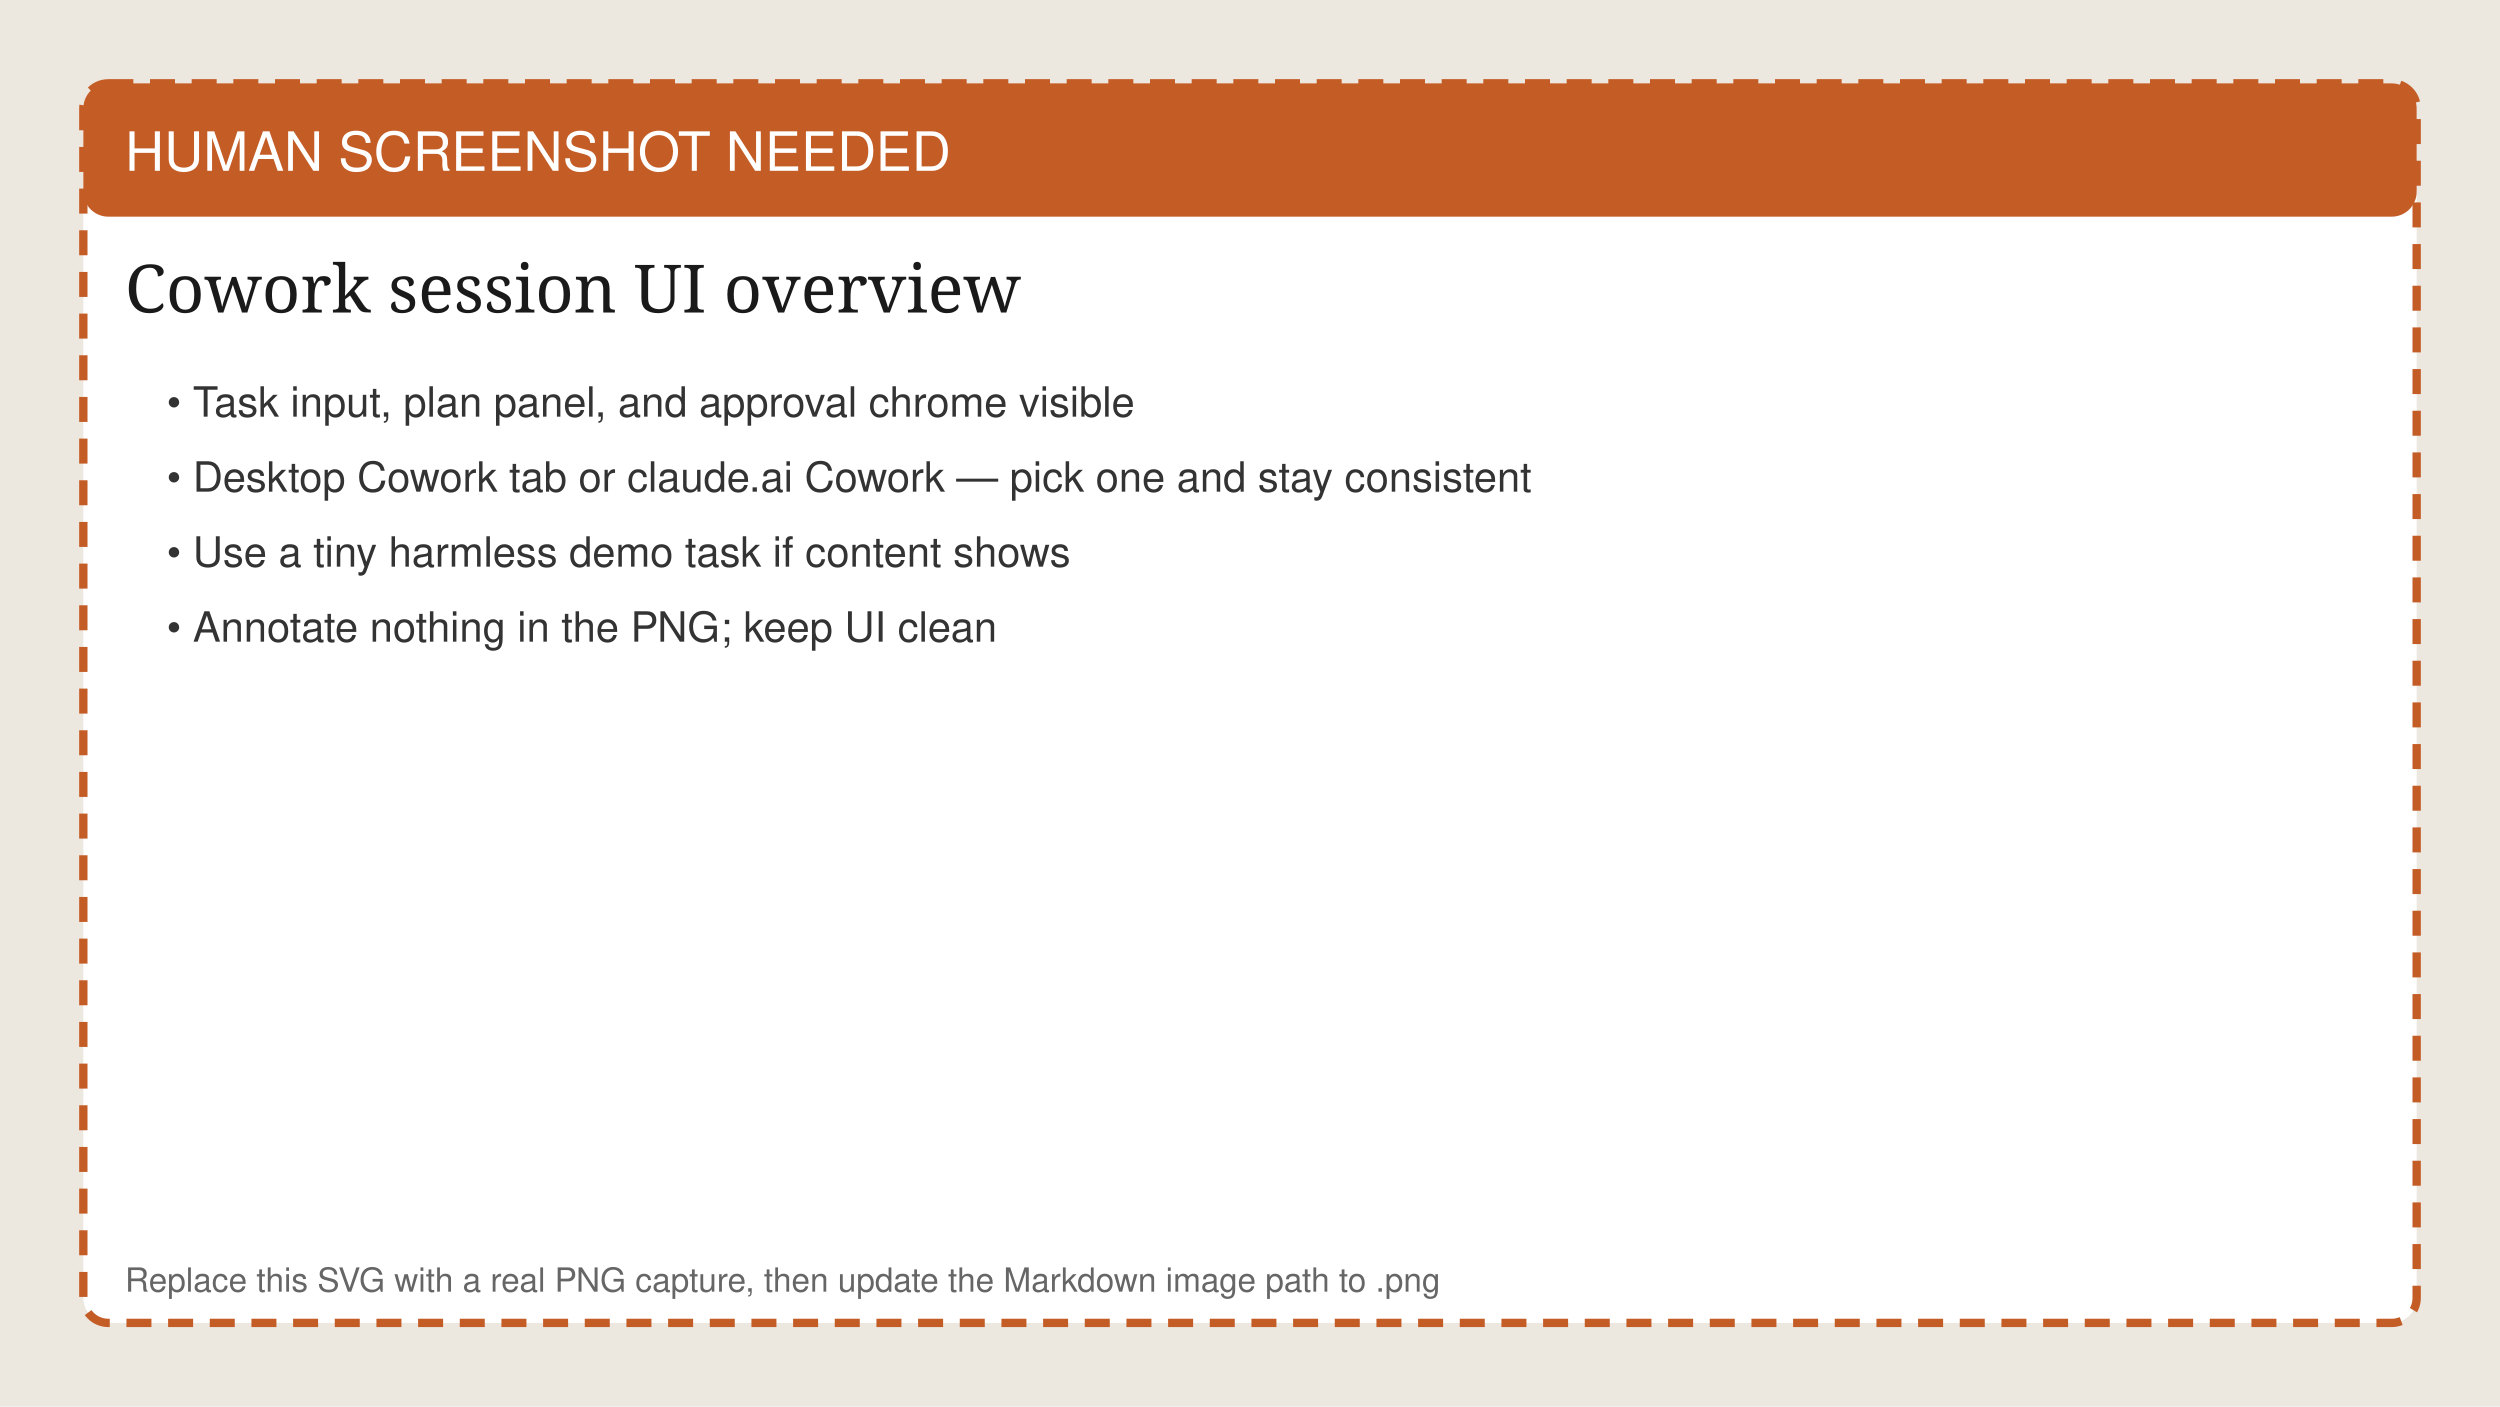
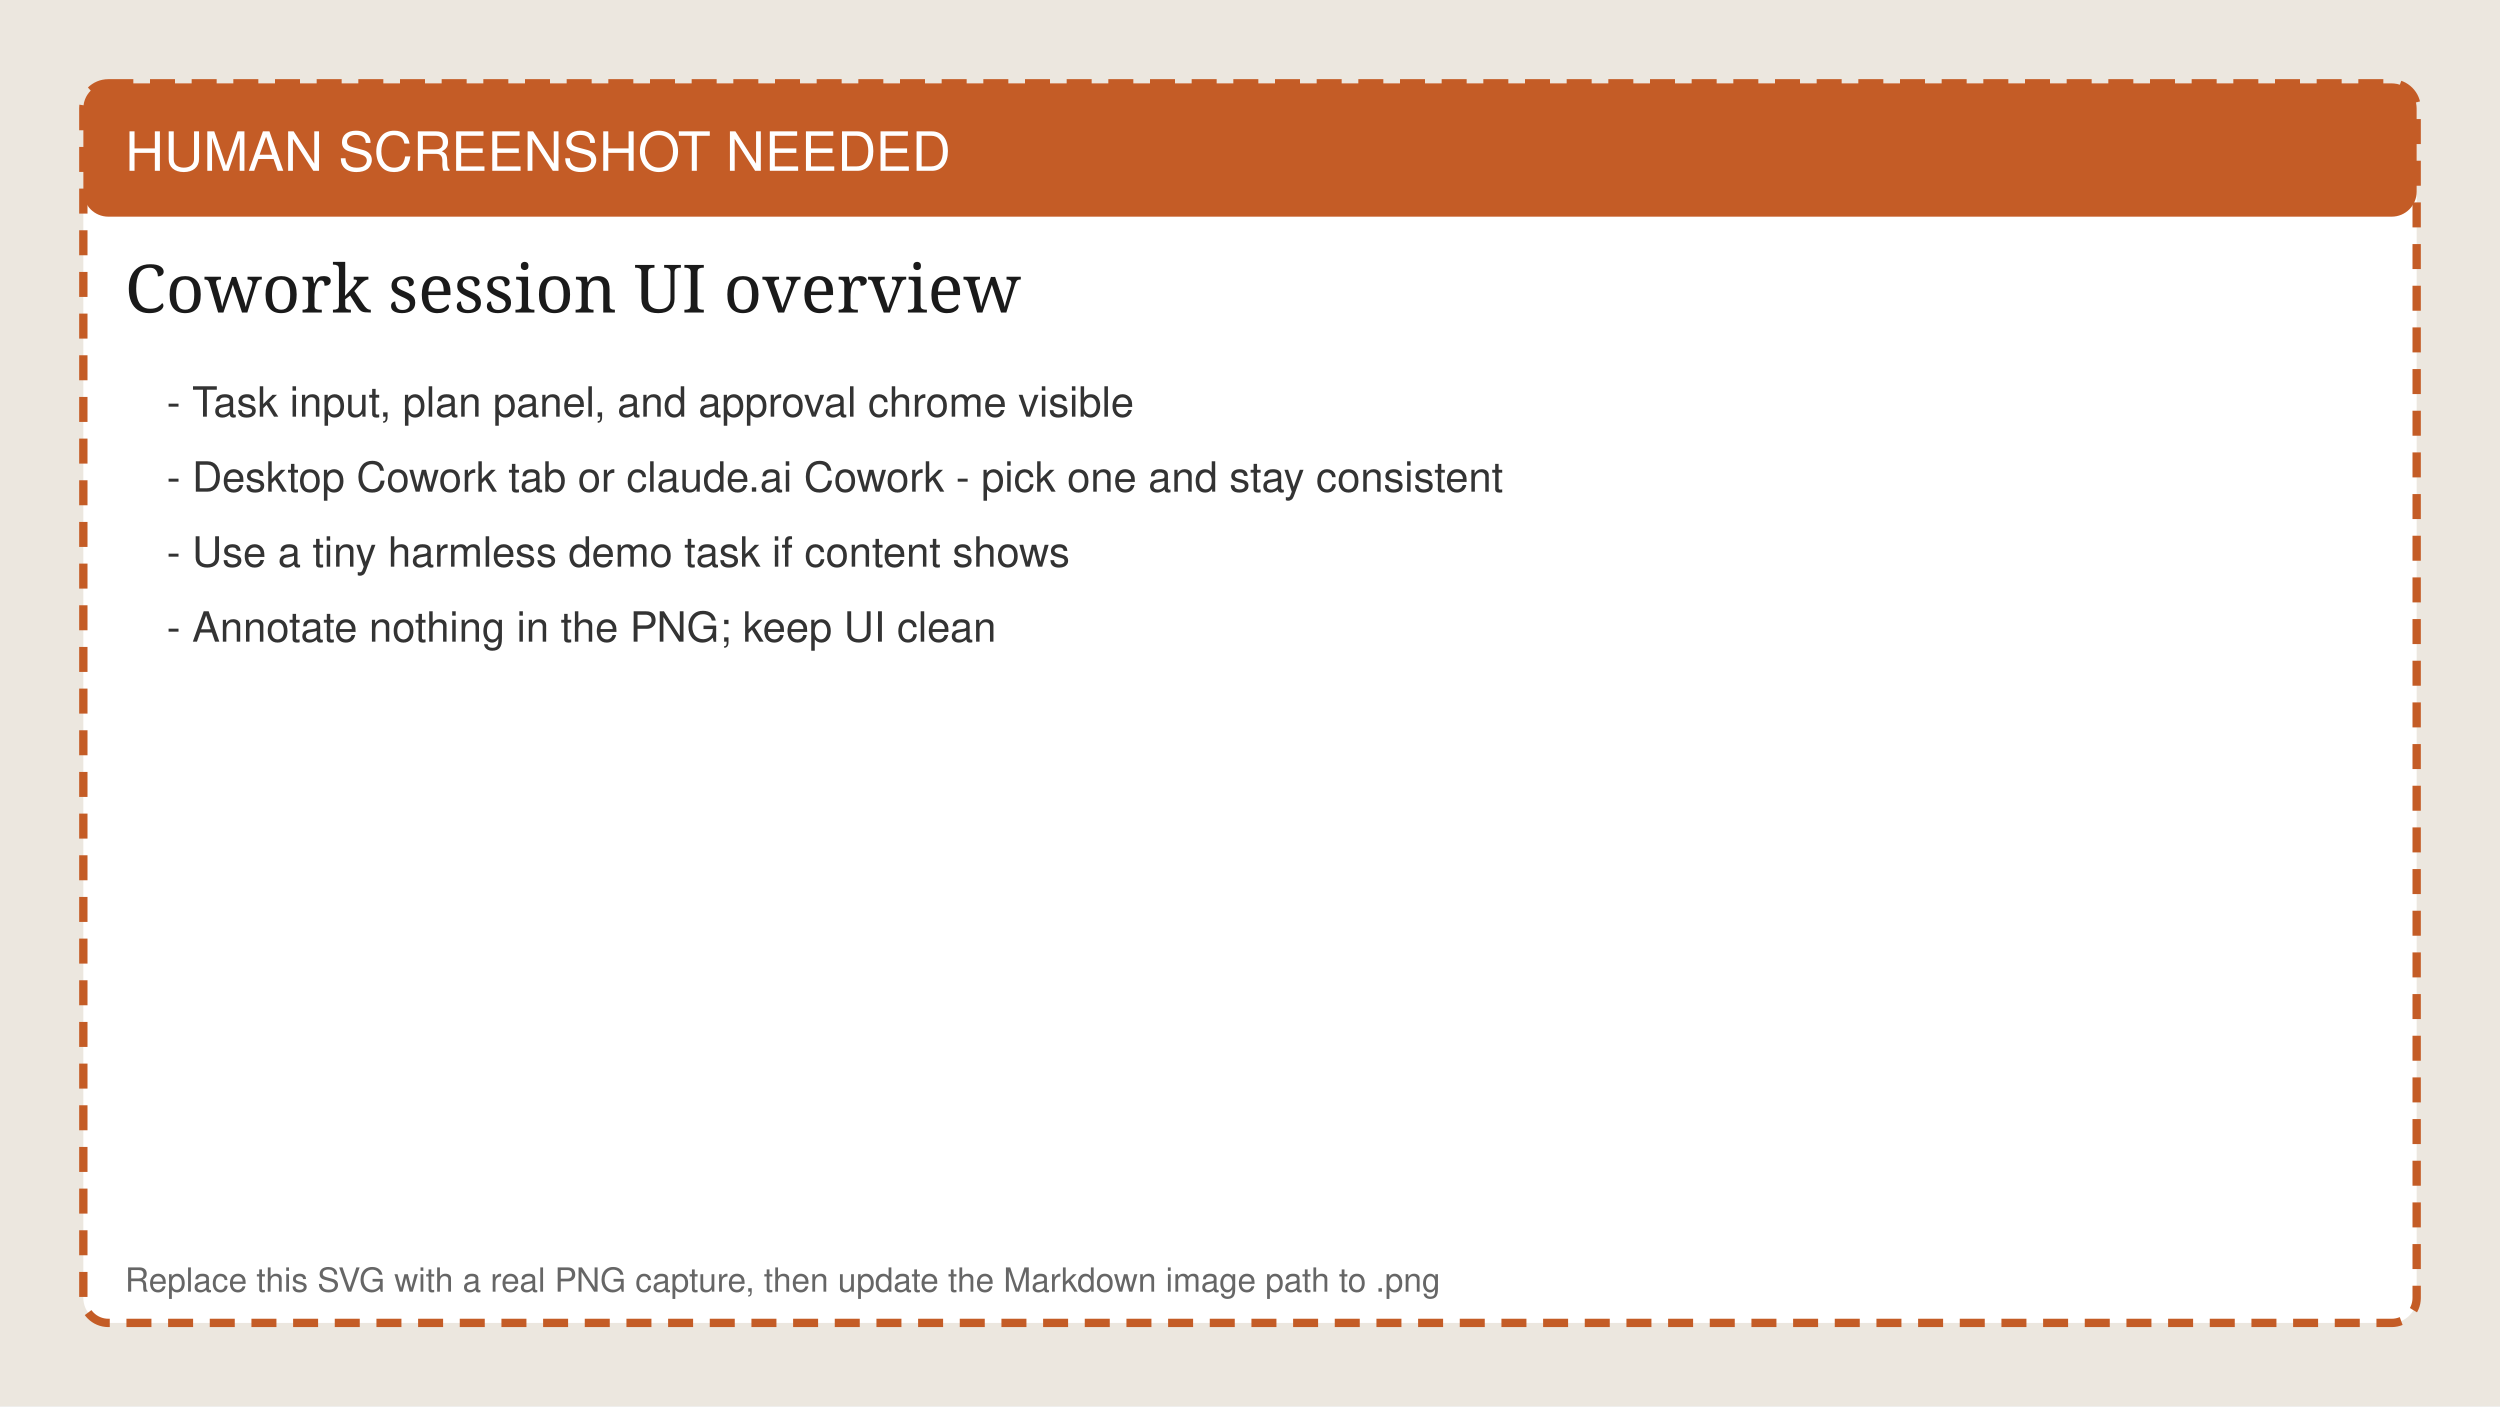
<svg xmlns="http://www.w3.org/2000/svg" width="1200" height="675" viewBox="0 0 1200 675">
  <rect width="1200" height="675" fill="#ece7df" />
  <rect x="40" y="40" width="1120" height="595" rx="12" fill="#ffffff" stroke="#c45c26" stroke-width="4" stroke-dasharray="12 8" />
  <rect x="40" y="40" width="1120" height="64" rx="12" fill="#c45c26" />
  <text x="60" y="82" font-family="Helvetica, Arial, sans-serif" font-size="26" fill="#ffffff">HUMAN SCREENSHOT NEEDED</text>
  <text x="60" y="150" font-family="Georgia, serif" font-size="32" fill="#1a1a1a">Cowork session UI overview</text>
-   <text x="80" y="200" font-family="Helvetica, Arial, sans-serif" font-size="20" fill="#333333">• Task input, plan panel, and approval chrome visible</text>
-   <text x="80" y="236" font-family="Helvetica, Arial, sans-serif" font-size="20" fill="#333333">• Desktop Cowork tab or claude.ai Cowork — pick one and stay consistent</text>
-   <text x="80" y="272" font-family="Helvetica, Arial, sans-serif" font-size="20" fill="#333333">• Use a tiny harmless demo task if content shows</text>
-   <text x="80" y="308" font-family="Helvetica, Arial, sans-serif" font-size="20" fill="#333333">• Annotate nothing in the PNG; keep UI clean</text>
+   <text x="80" y="200" font-family="Helvetica, Arial, sans-serif" font-size="20" fill="#333333">- Task input, plan panel, and approval chrome visible</text>
+   <text x="80" y="236" font-family="Helvetica, Arial, sans-serif" font-size="20" fill="#333333">- Desktop Cowork tab or claude.ai Cowork - pick one and stay consistent</text>
+   <text x="80" y="272" font-family="Helvetica, Arial, sans-serif" font-size="20" fill="#333333">- Use a tiny harmless demo task if content shows</text>
+   <text x="80" y="308" font-family="Helvetica, Arial, sans-serif" font-size="20" fill="#333333">- Annotate nothing in the PNG; keep UI clean</text>
  <text x="60" y="620" font-family="Helvetica, Arial, sans-serif" font-size="16" fill="#666666">Replace this SVG with a real PNG capture, then update the Markdown image path to .png</text>
</svg>
